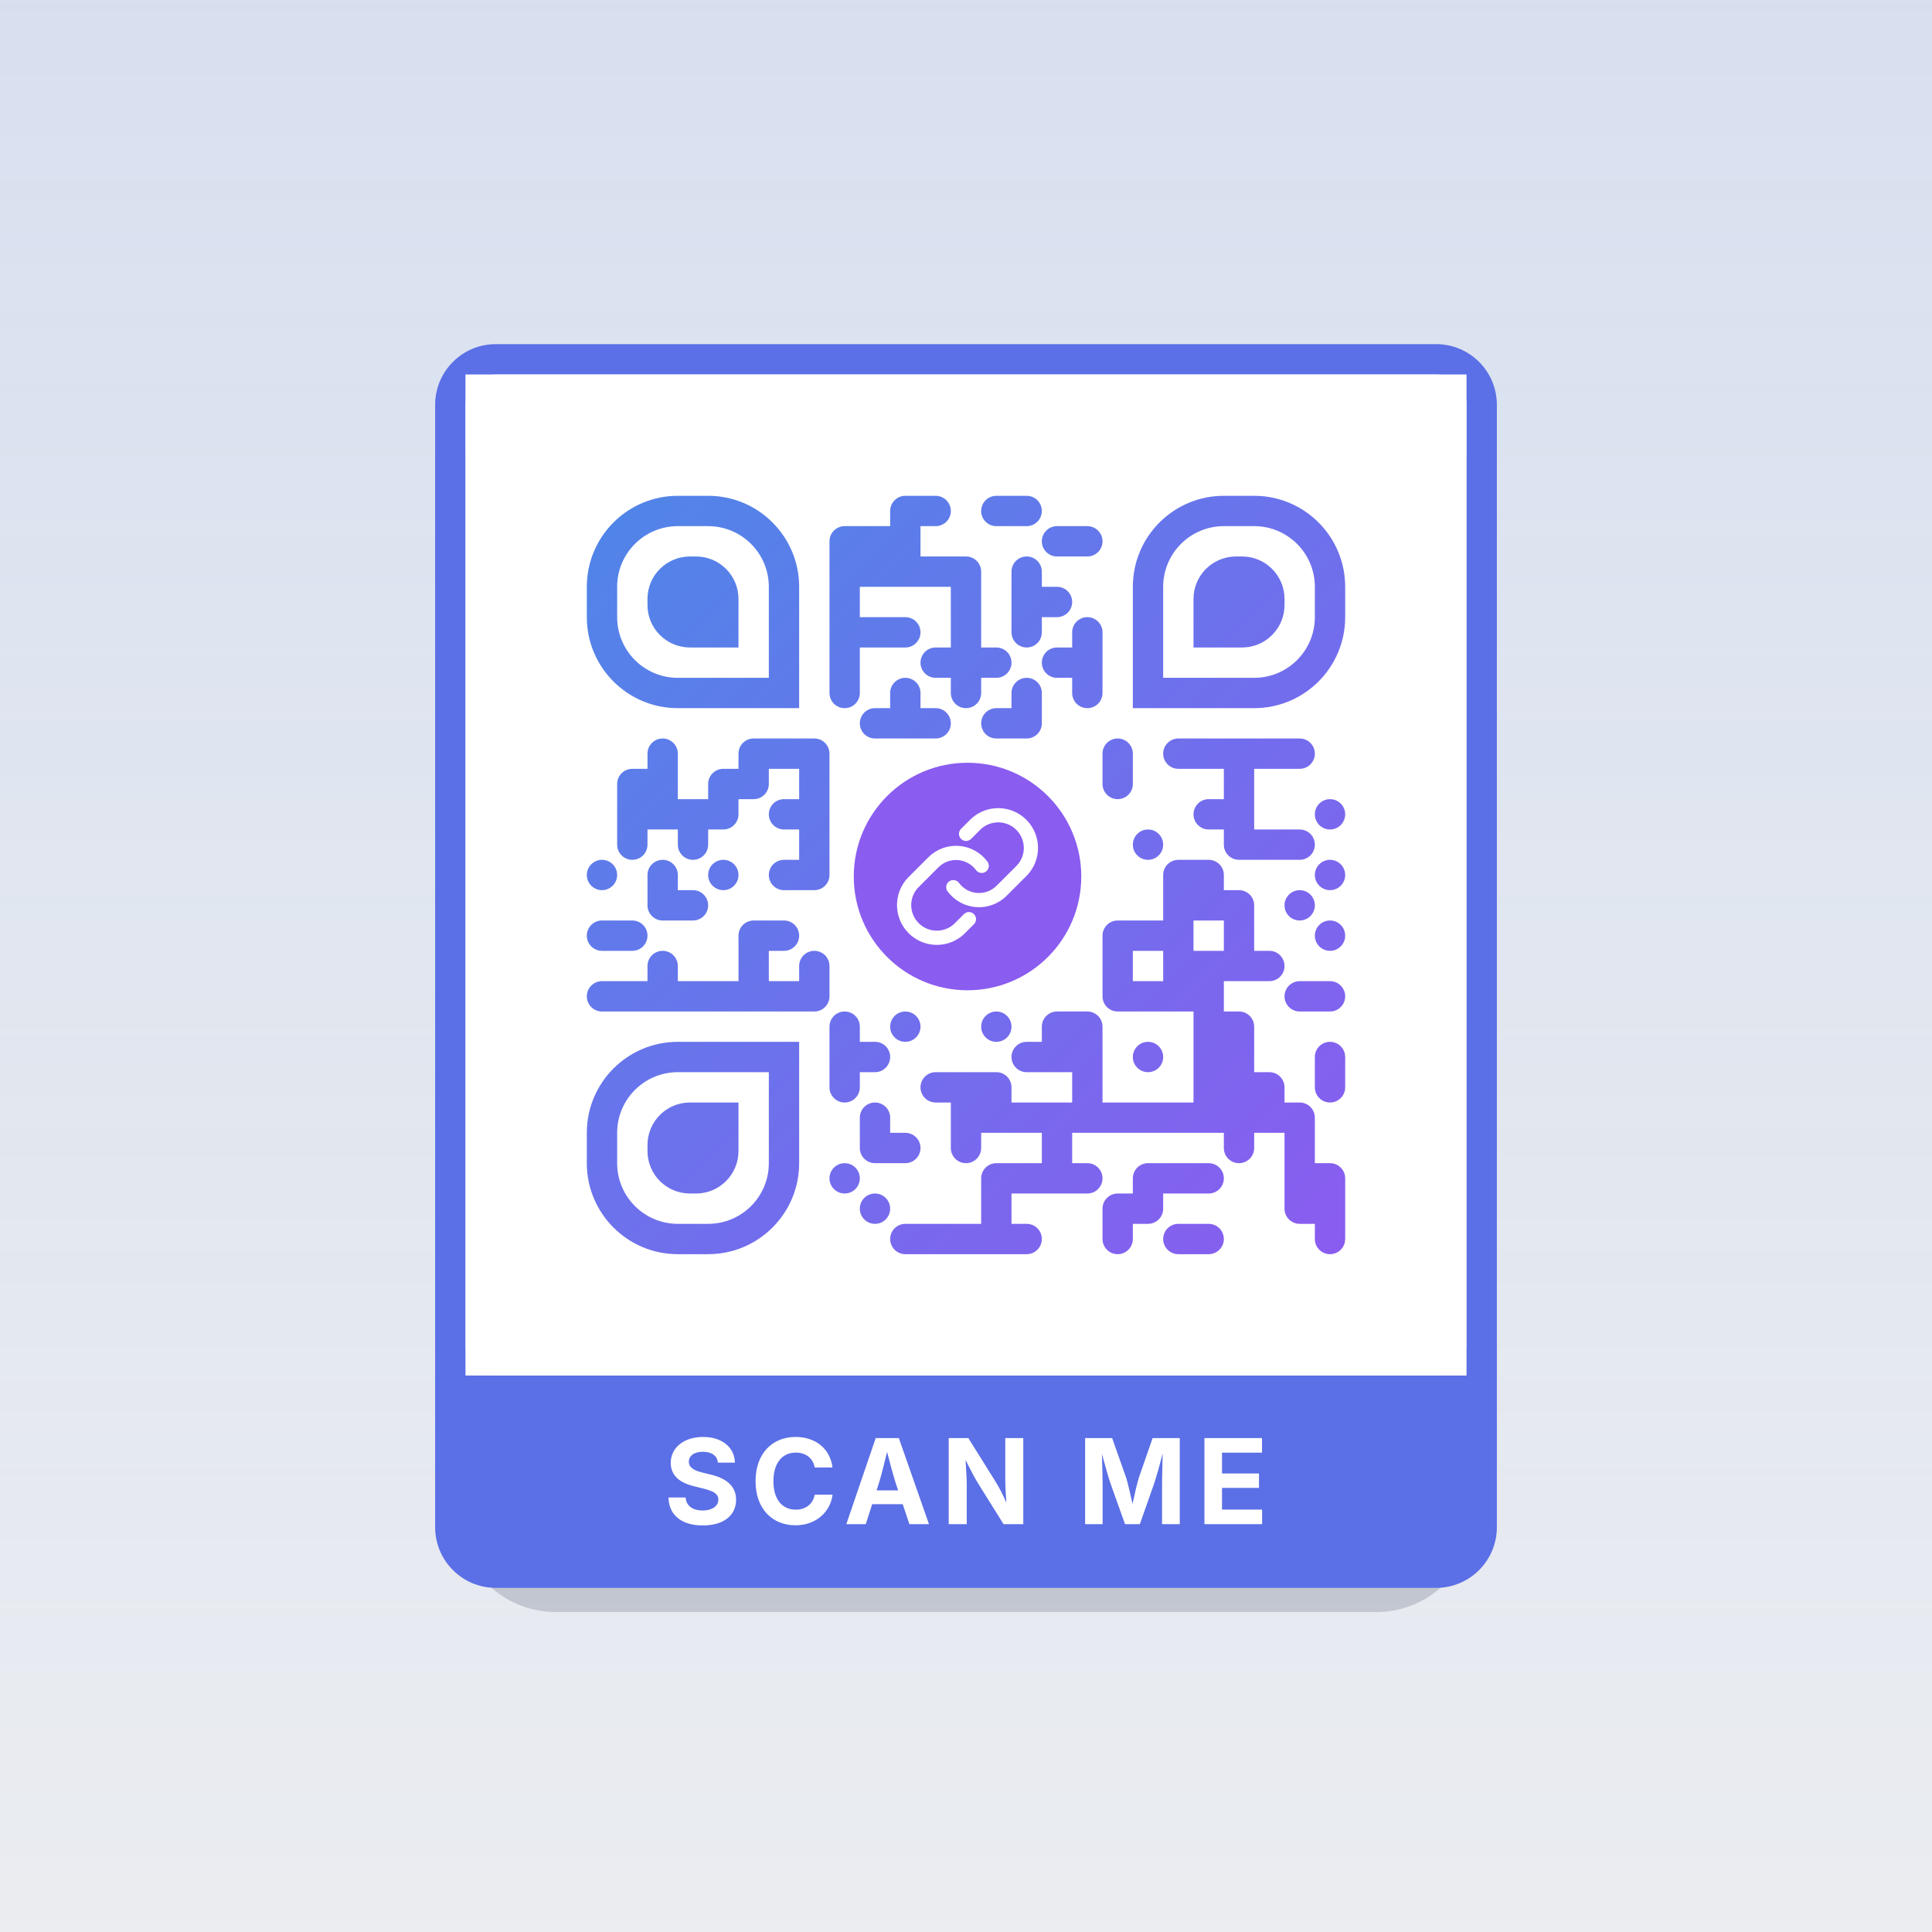
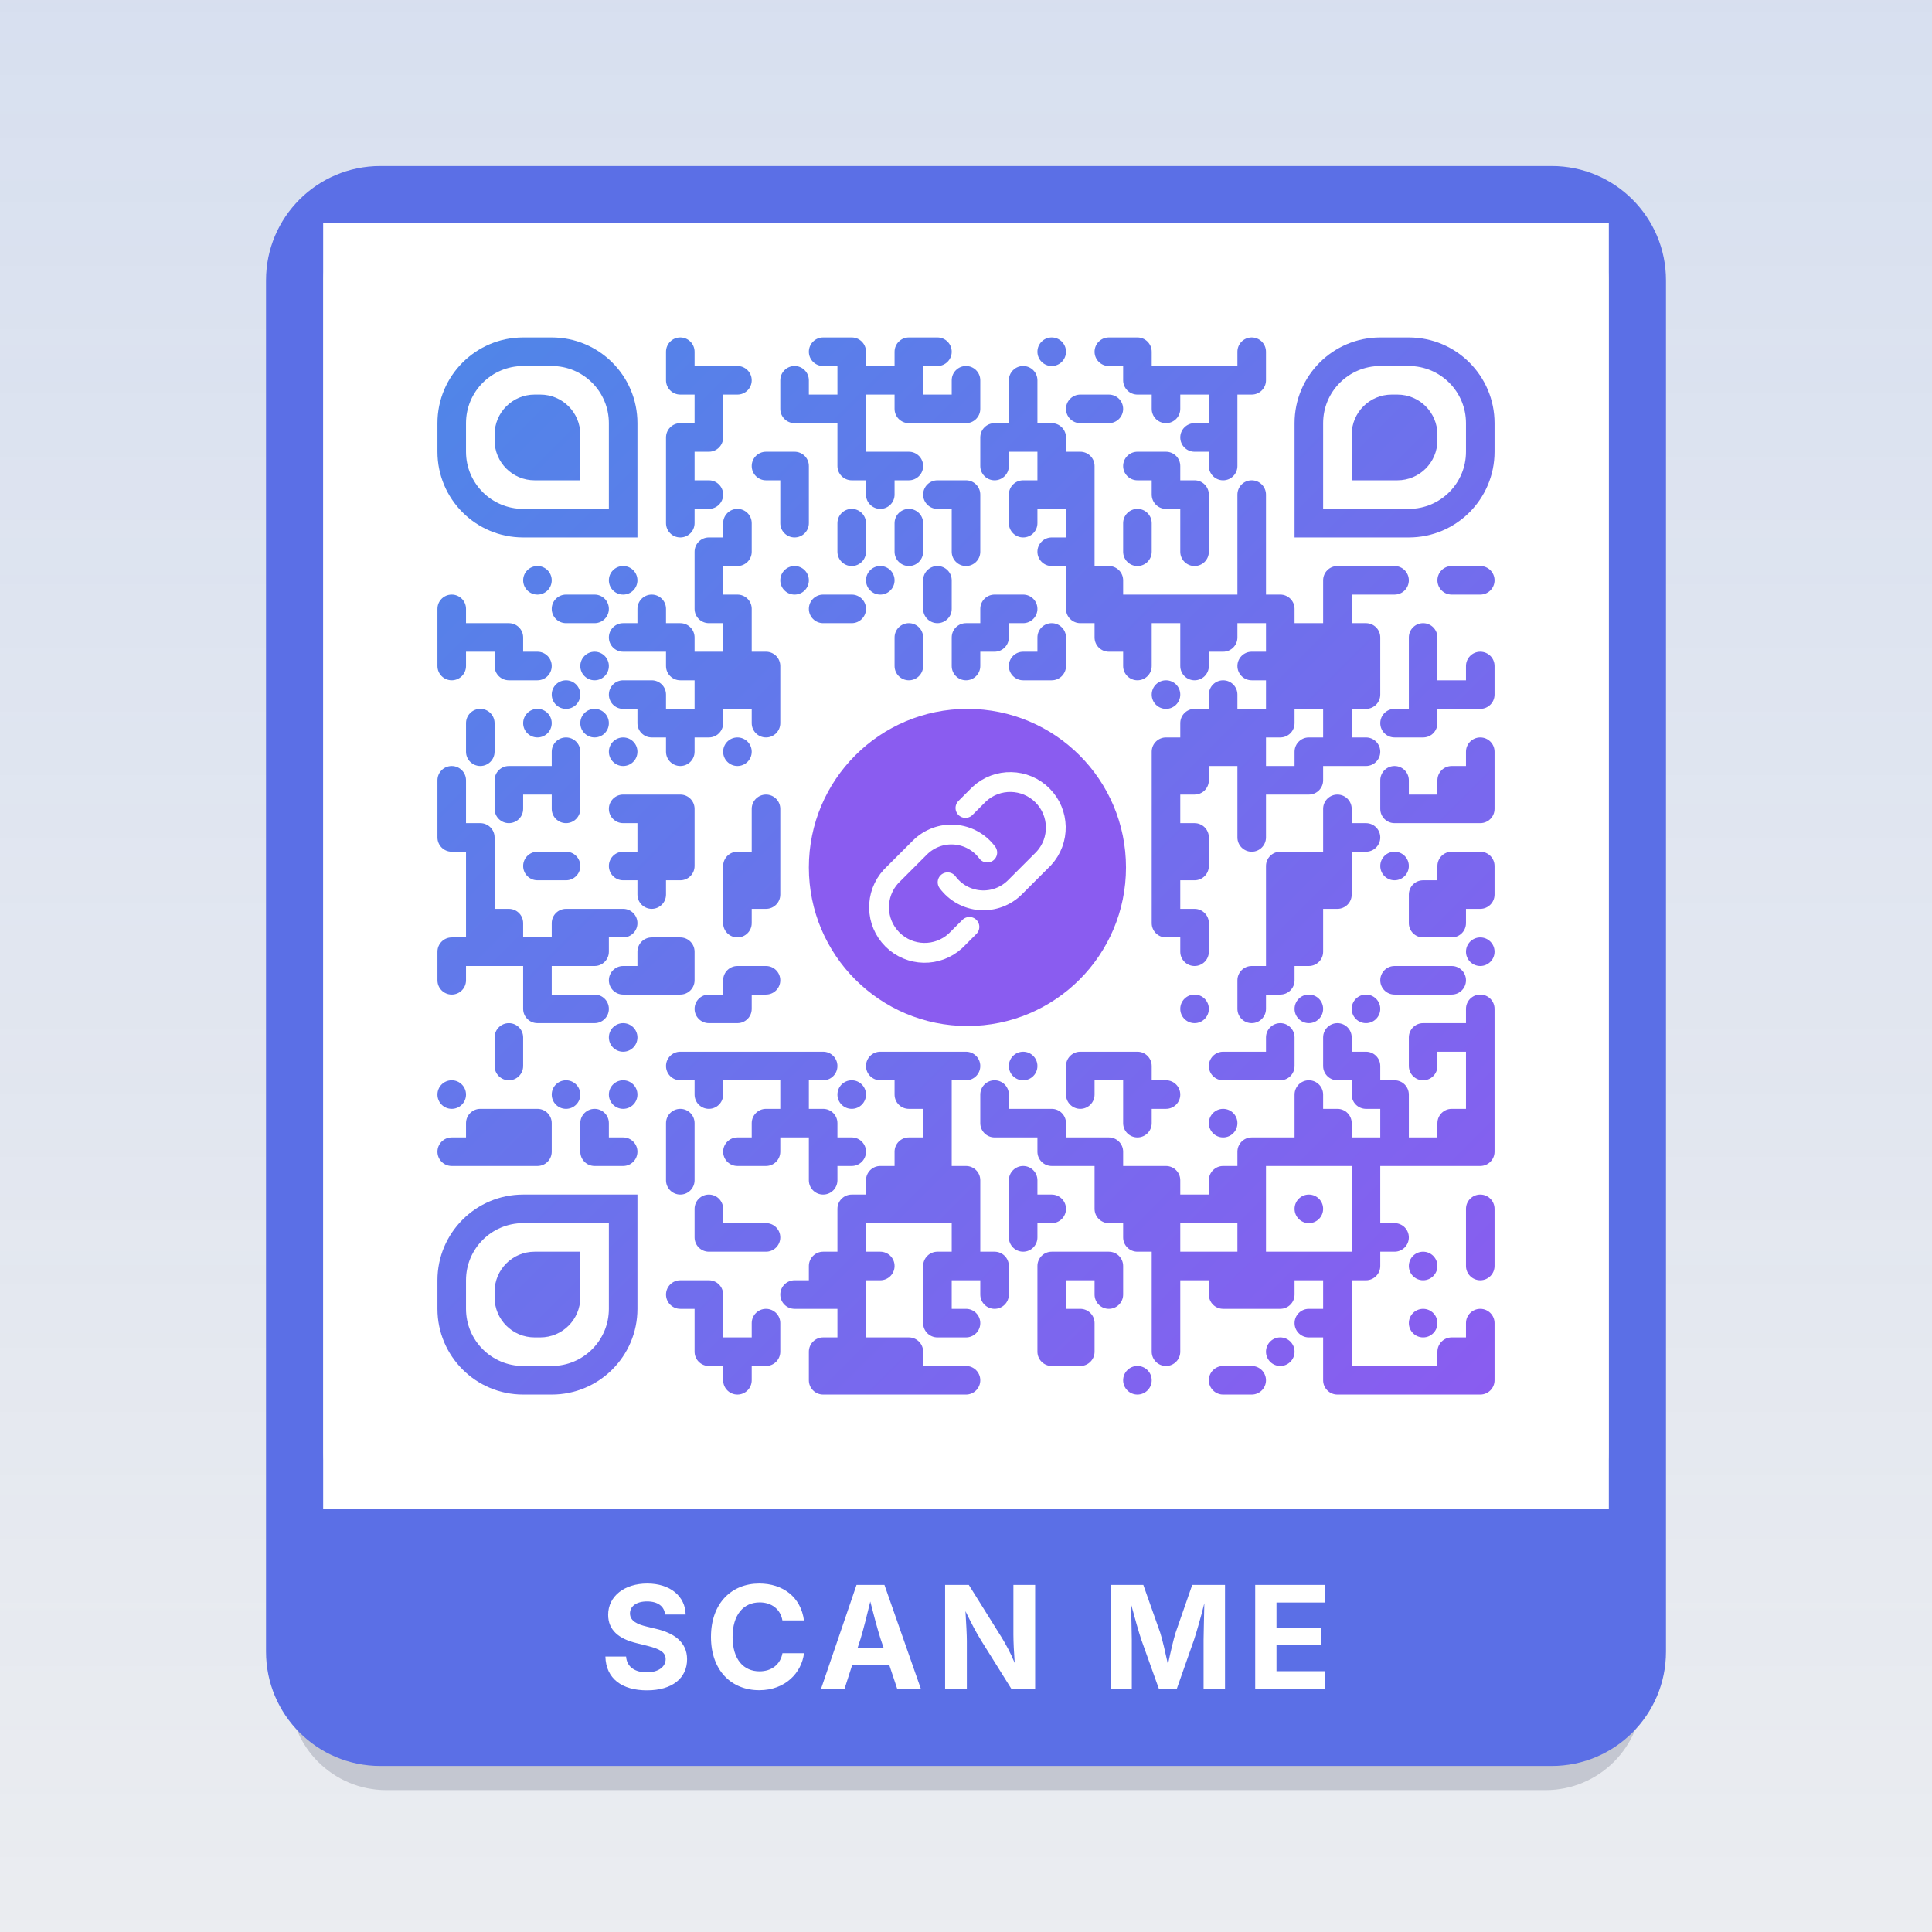
<svg xmlns="http://www.w3.org/2000/svg" width="320" height="320" viewBox="0 0 320 320">
  <defs>
    <linearGradient id="b" x2="0" y2="1">
      <stop stop-color="#5b8def" stop-opacity=".16" />
      <stop offset="1" stop-color="#5b8def" stop-opacity=".04" />
    </linearGradient>
-     <linearGradient id="g" gradientUnits="userSpaceOnUse" x1="50" y1="50" x2="300" y2="300">
+     <linearGradient id="g" gradientUnits="userSpaceOnUse" x1="60" y1="60" x2="430" y2="430">
      <stop stop-color="#4f86e8" />
      <stop offset="1" stop-color="#8a5cf0" />
    </linearGradient>
  </defs>
  <rect width="320" height="320" fill="url(#b)" />
-   <rect x="76" y="65" width="168" height="202" rx="16" fill="#1d2440" opacity=".18" />
-   <svg x="72" y="57" width="176" height="206" viewBox="0 0 350 410">
-     <path d="M20 0h310a20 20 0 0 1 20 20v370a20 20 0 0 1-20 20h-310a20 20 0 0 1-20-20v-370a20 20 0 0 1 20-20zm0 10h310a10 10 0 0 1 10 10v310a10 10 0 0 1-10 10h-310a10 10 0 0 1-10-10v-310a10 10 0 0 1 10-10z" fill="#5b6fe6" fill-rule="evenodd" />
-     <path d="M10 10h330v330h-330z" fill="#ffffff" />
-     <path d="M155 50h5v10h-10v-5a5 5 0 0 1 5-5zm5 0h5a5 5 0 0 1 5 5a5 5 0 0 1-5 5h-5zm25 0h5v10h-5a5 5 0 0 1-5-5a5 5 0 0 1 5-5zm5 0h5a5 5 0 0 1 5 5a5 5 0 0 1-5 5h-5zm-55 10h5v10h-10v-5a5 5 0 0 1 5-5zm5 0h10v10h-10zm10 0h10v10h-10zm55 0h5v10h-5a5 5 0 0 1-5-5a5 5 0 0 1 5-5zm5 0h5a5 5 0 0 1 5 5a5 5 0 0 1-5 5h-5zm-80 10h10v10h-10zm10 0h10v10h-10zm10 0h10v10h-10zm10 0h10v10h-10zm10 0h5a5 5 0 0 1 5 5v5h-10zm25 0a5 5 0 0 1 5 5v5h-10v-5a5 5 0 0 1 5-5zm-65 10h10v10h-10zm40 0h10v10h-10zm20 0h10v10h-10zm10 0h5a5 5 0 0 1 5 5a5 5 0 0 1-5 5h-5zm-70 10h10v10h-10zm10 0h10v10h-10zm10 0h5a5 5 0 0 1 5 5a5 5 0 0 1-5 5h-5zm20 0h10v10h-10zm20 0h10v5a5 5 0 0 1-5 5a5 5 0 0 1-5-5zm25 0a5 5 0 0 1 5 5v5h-10v-5a5 5 0 0 1 5-5zm-85 10h10v10h-10zm35 0h5v10h-5a5 5 0 0 1-5-5a5 5 0 0 1 5-5zm5 0h10v10h-10zm10 0h5a5 5 0 0 1 5 5a5 5 0 0 1-5 5h-5zm25 0h5v10h-5a5 5 0 0 1-5-5a5 5 0 0 1 5-5zm5 0h10v10h-10zm-80 10h10v5a5 5 0 0 1-5 5a5 5 0 0 1-5-5zm25 0a5 5 0 0 1 5 5v5h-10v-5a5 5 0 0 1 5-5zm15 0h10v5a5 5 0 0 1-5 5a5 5 0 0 1-5-5zm25 0a5 5 0 0 1 5 5v5h-10v-5a5 5 0 0 1 5-5zm15 0h10v5a5 5 0 0 1-5 5a5 5 0 0 1-5-5zm-65 10h5v10h-5a5 5 0 0 1-5-5a5 5 0 0 1 5-5zm5 0h10v10h-10zm10 0h5a5 5 0 0 1 5 5a5 5 0 0 1-5 5h-5zm25 0h5v10h-5a5 5 0 0 1-5-5a5 5 0 0 1 5-5zm5 0h10v5a5 5 0 0 1-5 5h-5zm-115 10a5 5 0 0 1 5 5v5h-10v-5a5 5 0 0 1 5-5zm30 0h5v10h-10v-5a5 5 0 0 1 5-5zm5 0h10v10h-10zm10 0h5a5 5 0 0 1 5 5v5h-10zm105 0a5 5 0 0 1 5 5v5h-10v-5a5 5 0 0 1 5-5zm20 0h5v10h-5a5 5 0 0 1-5-5a5 5 0 0 1 5-5zm5 0h10v10h-10zm10 0h10v10h-10zm10 0h10v10h-10zm10 0h5a5 5 0 0 1 5 5a5 5 0 0 1-5 5h-5zm-215 10h5v10h-10v-5a5 5 0 0 1 5-5zm5 0h10v10h-10zm25 0h5v10h-10v-5a5 5 0 0 1 5-5zm5 0h10v5a5 5 0 0 1-5 5h-5zm20 0h10v10h-10zm100 0h10v5a5 5 0 0 1-5 5a5 5 0 0 1-5-5zm40 0h10v10h-10zm-200 10h10v10h-10zm10 0h10v10h-10zm10 0h10v10h-10zm10 0h10v5a5 5 0 0 1-5 5h-5zm25 0h5v10h-5a5 5 0 0 1-5-5a5 5 0 0 1 5-5zm5 0h10v10h-10zm135 0h5v10h-5a5 5 0 0 1-5-5a5 5 0 0 1 5-5zm5 0h10v10h-10zm35 0a5 5 0 0 1 5 5a5 5 0 0 1-5 5a5 5 0 0 1-5-5a5 5 0 0 1 5-5zm-235 10h10v5a5 5 0 0 1-5 5a5 5 0 0 1-5-5zm20 0h10v5a5 5 0 0 1-5 5a5 5 0 0 1-5-5zm40 0h10v10h-10zm115 0a5 5 0 0 1 5 5a5 5 0 0 1-5 5a5 5 0 0 1-5-5a5 5 0 0 1 5-5zm25 0h10v10h-5a5 5 0 0 1-5-5zm10 0h10v10h-10zm10 0h5a5 5 0 0 1 5 5a5 5 0 0 1-5 5h-5zm-225 10a5 5 0 0 1 5 5a5 5 0 0 1-5 5a5 5 0 0 1-5-5a5 5 0 0 1 5-5zm20 0a5 5 0 0 1 5 5v5h-10v-5a5 5 0 0 1 5-5zm20 0a5 5 0 0 1 5 5a5 5 0 0 1-5 5a5 5 0 0 1-5-5a5 5 0 0 1 5-5zm20 0h5v10h-5a5 5 0 0 1-5-5a5 5 0 0 1 5-5zm5 0h10v5a5 5 0 0 1-5 5h-5zm125 0h5v10h-10v-5a5 5 0 0 1 5-5zm5 0h5a5 5 0 0 1 5 5v5h-10zm45 0a5 5 0 0 1 5 5a5 5 0 0 1-5 5a5 5 0 0 1-5-5a5 5 0 0 1 5-5zm-225 10h10v10h-5a5 5 0 0 1-5-5zm10 0h5a5 5 0 0 1 5 5a5 5 0 0 1-5 5h-5zm160 0h10v10h-10zm10 0h10v10h-10zm10 0h5a5 5 0 0 1 5 5v5h-10zm25 0a5 5 0 0 1 5 5a5 5 0 0 1-5 5a5 5 0 0 1-5-5a5 5 0 0 1 5-5zm-230 10h5v10h-5a5 5 0 0 1-5-5a5 5 0 0 1 5-5zm5 0h5a5 5 0 0 1 5 5a5 5 0 0 1-5 5h-5zm45 0h5v10h-10v-5a5 5 0 0 1 5-5zm5 0h5a5 5 0 0 1 5 5a5 5 0 0 1-5 5h-5zm115 0h5v10h-10v-5a5 5 0 0 1 5-5zm5 0h10v10h-10zm10 0h10v10h-10zm20 0h10v10h-10zm35 0a5 5 0 0 1 5 5a5 5 0 0 1-5 5a5 5 0 0 1-5-5a5 5 0 0 1 5-5zm-220 10a5 5 0 0 1 5 5v5h-10v-5a5 5 0 0 1 5-5zm25 0h10v10h-10zm25 0a5 5 0 0 1 5 5v5h-10v-5a5 5 0 0 1 5-5zm95 0h10v10h-10zm20 0h10v10h-10zm10 0h10v10h-10zm10 0h10v10h-10zm10 0h5a5 5 0 0 1 5 5a5 5 0 0 1-5 5h-5zm-215 10h5v10h-5a5 5 0 0 1-5-5a5 5 0 0 1 5-5zm5 0h10v10h-10zm10 0h10v10h-10zm10 0h10v10h-10zm10 0h10v10h-10zm10 0h10v10h-10zm10 0h10v10h-10zm10 0h10v5a5 5 0 0 1-5 5h-5zm100 0h10v10h-5a5 5 0 0 1-5-5zm10 0h10v10h-10zm10 0h10v10h-10zm10 0h10v10h-10zm35 0h5v10h-5a5 5 0 0 1-5-5a5 5 0 0 1 5-5zm5 0h5a5 5 0 0 1 5 5a5 5 0 0 1-5 5h-5zm-155 10a5 5 0 0 1 5 5v5h-10v-5a5 5 0 0 1 5-5zm20 0a5 5 0 0 1 5 5a5 5 0 0 1-5 5a5 5 0 0 1-5-5a5 5 0 0 1 5-5zm30 0a5 5 0 0 1 5 5a5 5 0 0 1-5 5a5 5 0 0 1-5-5a5 5 0 0 1 5-5zm20 0h5v10h-10v-5a5 5 0 0 1 5-5zm5 0h5a5 5 0 0 1 5 5v5h-10zm40 0h10v10h-10zm10 0h5a5 5 0 0 1 5 5v5h-10zm-130 10h10v10h-10zm10 0h5a5 5 0 0 1 5 5a5 5 0 0 1-5 5h-5zm55 0h5v10h-5a5 5 0 0 1-5-5a5 5 0 0 1 5-5zm5 0h10v10h-10zm10 0h10v10h-10zm25 0a5 5 0 0 1 5 5a5 5 0 0 1-5 5a5 5 0 0 1-5-5a5 5 0 0 1 5-5zm15 0h10v10h-10zm10 0h10v10h-10zm35 0a5 5 0 0 1 5 5v5h-10v-5a5 5 0 0 1 5-5zm-165 10h10v5a5 5 0 0 1-5 5a5 5 0 0 1-5-5zm35 0h5v10h-5a5 5 0 0 1-5-5a5 5 0 0 1 5-5zm5 0h10v10h-10zm10 0h5a5 5 0 0 1 5 5v5h-10zm30 0h10v10h-10zm40 0h10v10h-10zm10 0h10v10h-10zm10 0h5a5 5 0 0 1 5 5v5h-10zm20 0h10v5a5 5 0 0 1-5 5a5 5 0 0 1-5-5zm-145 10a5 5 0 0 1 5 5v5h-10v-5a5 5 0 0 1 5-5zm25 0h10v10h-10zm10 0h10v10h-10zm10 0h10v10h-10zm10 0h10v10h-10zm10 0h10v10h-10zm10 0h10v10h-10zm10 0h10v10h-10zm10 0h10v10h-10zm10 0h10v10h-10zm10 0h10v10h-10zm10 0h10v10h-10zm10 0h5a5 5 0 0 1 5 5v5h-10zm-140 10h10v10h-5a5 5 0 0 1-5-5zm10 0h5a5 5 0 0 1 5 5a5 5 0 0 1-5 5h-5zm20 0h10v5a5 5 0 0 1-5 5a5 5 0 0 1-5-5zm30 0h10v10h-10zm60 0h10v5a5 5 0 0 1-5 5a5 5 0 0 1-5-5zm20 0h10v10h-10zm-145 10a5 5 0 0 1 5 5a5 5 0 0 1-5 5a5 5 0 0 1-5-5a5 5 0 0 1 5-5zm50 0h5v10h-10v-5a5 5 0 0 1 5-5zm5 0h10v10h-10zm10 0h10v10h-10zm10 0h5a5 5 0 0 1 5 5a5 5 0 0 1-5 5h-5zm25 0h5v10h-10v-5a5 5 0 0 1 5-5zm5 0h10v10h-10zm10 0h5a5 5 0 0 1 5 5a5 5 0 0 1-5 5h-5zm30 0h10v10h-10zm10 0h5a5 5 0 0 1 5 5v5h-10zm-145 10a5 5 0 0 1 5 5a5 5 0 0 1-5 5a5 5 0 0 1-5-5a5 5 0 0 1 5-5zm35 0h10v10h-10zm45 0h5v10h-10v-5a5 5 0 0 1 5-5zm5 0h10v5a5 5 0 0 1-5 5h-5zm50 0h10v10h-5a5 5 0 0 1-5-5zm10 0h10v10h-10zm-135 10h5v10h-5a5 5 0 0 1-5-5a5 5 0 0 1 5-5zm5 0h10v10h-10zm10 0h10v10h-10zm10 0h10v10h-10zm10 0h5a5 5 0 0 1 5 5a5 5 0 0 1-5 5h-5zm30 0h10v5a5 5 0 0 1-5 5a5 5 0 0 1-5-5zm25 0h5v10h-5a5 5 0 0 1-5-5a5 5 0 0 1 5-5zm5 0h5a5 5 0 0 1 5 5a5 5 0 0 1-5 5h-5zm40 0h10v5a5 5 0 0 1-5 5a5 5 0 0 1-5-5z" fill="url(#g)" />
-     <path d="M80 50h10a30 30 0 0 1 30 30v40h-40a30 30 0 0 1-30-30v-10a30 30 0 0 1 30-30zm0 10h10a20 20 0 0 1 20 20v30h-30a20 20 0 0 1-20-20v-10a20 20 0 0 1 20-20zm180-10h10a30 30 0 0 1 30 30v10a30 30 0 0 1-30 30h-40v-40a30 30 0 0 1 30-30zm0 10h10a20 20 0 0 1 20 20v10a20 20 0 0 1-20 20h-30v-30a20 20 0 0 1 20-20zm-180 170h40v40a30 30 0 0 1-30 30h-10a30 30 0 0 1-30-30v-10a30 30 0 0 1 30-30zm0 10h30v30a20 20 0 0 1-20 20h-10a20 20 0 0 1-20-20v-10a20 20 0 0 1 20-20z" fill="url(#g)" fill-rule="evenodd" />
-     <path d="M84 70h2a14 14 0 0 1 14 14v16h-16a14 14 0 0 1-14-14v-2a14 14 0 0 1 14-14zm180 0h2a14 14 0 0 1 14 14v2a14 14 0 0 1-14 14h-16v-16a14 14 0 0 1 14-14zm-180 180h16v16a14 14 0 0 1-14 14h-2a14 14 0 0 1-14-14v-2a14 14 0 0 1 14-14z" fill="url(#g)" />
-     <circle cx="175.5" cy="175.5" r="37.5" fill="#8a5cf0" />
-     <svg x="147.375" y="147.375" width="56.25" height="56.25" viewBox="0 0 24 24" color="#fff">
+   <rect x="48" y="35.5" width="224" height="261" rx="16" fill="#1d2440" opacity=".18" />
+   <svg x="44" y="27.5" width="232" height="265" viewBox="0 0 490 560">
+     <path d="M40 0h410a40 40 0 0 1 40 40v480a40 40 0 0 1-40 40h-410a40 40 0 0 1-40-40v-480a40 40 0 0 1 40-40zm0 20h410a20 20 0 0 1 20 20v410a20 20 0 0 1-20 20h-410a20 20 0 0 1-20-20v-410a20 20 0 0 1 20-20z" fill="#5b6fe6" fill-rule="evenodd" />
+     <path d="M20 20h450v450h-450z" fill="#ffffff" />
+     <path d="M145 60a5 5 0 0 1 5 5v5h-10v-5a5 5 0 0 1 5-5zm50 0h5v10h-5a5 5 0 0 1-5-5a5 5 0 0 1 5-5zm5 0h5a5 5 0 0 1 5 5v5h-10zm25 0h5v10h-10v-5a5 5 0 0 1 5-5zm5 0h5a5 5 0 0 1 5 5a5 5 0 0 1-5 5h-5zm45 0a5 5 0 0 1 5 5a5 5 0 0 1-5 5a5 5 0 0 1-5-5a5 5 0 0 1 5-5zm20 0h5v10h-5a5 5 0 0 1-5-5a5 5 0 0 1 5-5zm5 0h5a5 5 0 0 1 5 5v5h-10zm45 0a5 5 0 0 1 5 5v5h-10v-5a5 5 0 0 1 5-5zm-205 10h10v10h-5a5 5 0 0 1-5-5zm10 0h10v10h-10zm10 0h5a5 5 0 0 1 5 5a5 5 0 0 1-5 5h-5zm25 0a5 5 0 0 1 5 5v5h-10v-5a5 5 0 0 1 5-5zm15 0h10v10h-10zm10 0h10v10h-10zm10 0h10v10h-10zm25 0a5 5 0 0 1 5 5v5h-10v-5a5 5 0 0 1 5-5zm20 0a5 5 0 0 1 5 5v5h-10v-5a5 5 0 0 1 5-5zm35 0h10v10h-5a5 5 0 0 1-5-5zm10 0h10v10h-10zm10 0h10v10h-10zm10 0h10v10h-10zm10 0h10v5a5 5 0 0 1-5 5h-5zm-190 10h10v10h-10zm30 0h10v10h-5a5 5 0 0 1-5-5zm10 0h10v10h-10zm10 0h10v10h-10zm20 0h10v10h-5a5 5 0 0 1-5-5zm10 0h10v10h-10zm10 0h10v5a5 5 0 0 1-5 5h-5zm20 0h10v10h-10zm25 0h5v10h-5a5 5 0 0 1-5-5a5 5 0 0 1 5-5zm5 0h5a5 5 0 0 1 5 5a5 5 0 0 1-5 5h-5zm20 0h10v5a5 5 0 0 1-5 5a5 5 0 0 1-5-5zm20 0h10v10h-10zm-185 10h5v10h-10v-5a5 5 0 0 1 5-5zm5 0h10v5a5 5 0 0 1-5 5h-5zm50 0h10v10h-10zm55 0h5v10h-10v-5a5 5 0 0 1 5-5zm5 0h10v10h-10zm10 0h5a5 5 0 0 1 5 5v5h-10zm55 0h5v10h-5a5 5 0 0 1-5-5a5 5 0 0 1 5-5zm5 0h10v10h-10zm-190 10h10v10h-10zm35 0h5v10h-5a5 5 0 0 1-5-5a5 5 0 0 1 5-5zm5 0h5a5 5 0 0 1 5 5v5h-10zm20 0h10v10h-5a5 5 0 0 1-5-5zm10 0h10v10h-10zm10 0h5a5 5 0 0 1 5 5a5 5 0 0 1-5 5h-5zm30 0h10v5a5 5 0 0 1-5 5a5 5 0 0 1-5-5zm20 0h10v10h-10zm10 0h5a5 5 0 0 1 5 5v5h-10zm25 0h5v10h-5a5 5 0 0 1-5-5a5 5 0 0 1 5-5zm5 0h5a5 5 0 0 1 5 5v5h-10zm20 0h10v5a5 5 0 0 1-5 5a5 5 0 0 1-5-5zm-190 10h10v10h-10zm10 0h5a5 5 0 0 1 5 5a5 5 0 0 1-5 5h-5zm30 0h10v10h-10zm30 0h10v5a5 5 0 0 1-5 5a5 5 0 0 1-5-5zm25 0h5v10h-5a5 5 0 0 1-5-5a5 5 0 0 1 5-5zm5 0h5a5 5 0 0 1 5 5v5h-10zm25 0h5v10h-10v-5a5 5 0 0 1 5-5zm5 0h10v10h-10zm10 0h10v10h-10zm30 0h10v10h-5a5 5 0 0 1-5-5zm10 0h5a5 5 0 0 1 5 5v5h-10zm25 0a5 5 0 0 1 5 5v5h-10v-5a5 5 0 0 1 5-5zm-205 10h10v5a5 5 0 0 1-5 5a5 5 0 0 1-5-5zm25 0a5 5 0 0 1 5 5v5h-10v-5a5 5 0 0 1 5-5zm15 0h10v5a5 5 0 0 1-5 5a5 5 0 0 1-5-5zm25 0a5 5 0 0 1 5 5v5h-10v-5a5 5 0 0 1 5-5zm20 0a5 5 0 0 1 5 5v5h-10v-5a5 5 0 0 1 5-5zm15 0h10v10h-10zm20 0h10v5a5 5 0 0 1-5 5a5 5 0 0 1-5-5zm20 0h10v10h-10zm25 0a5 5 0 0 1 5 5v5h-10v-5a5 5 0 0 1 5-5zm15 0h10v10h-10zm20 0h10v10h-10zm-185 10h5v10h-10v-5a5 5 0 0 1 5-5zm5 0h10v5a5 5 0 0 1-5 5h-5zm40 0h10v5a5 5 0 0 1-5 5a5 5 0 0 1-5-5zm20 0h10v5a5 5 0 0 1-5 5a5 5 0 0 1-5-5zm20 0h10v5a5 5 0 0 1-5 5a5 5 0 0 1-5-5zm35 0h5v10h-5a5 5 0 0 1-5-5a5 5 0 0 1 5-5zm5 0h10v10h-10zm20 0h10v5a5 5 0 0 1-5 5a5 5 0 0 1-5-5zm20 0h10v5a5 5 0 0 1-5 5a5 5 0 0 1-5-5zm20 0h10v10h-10zm-245 10a5 5 0 0 1 5 5a5 5 0 0 1-5 5a5 5 0 0 1-5-5a5 5 0 0 1 5-5zm30 0a5 5 0 0 1 5 5a5 5 0 0 1-5 5a5 5 0 0 1-5-5a5 5 0 0 1 5-5zm25 0h10v10h-10zm35 0a5 5 0 0 1 5 5a5 5 0 0 1-5 5a5 5 0 0 1-5-5a5 5 0 0 1 5-5zm30 0a5 5 0 0 1 5 5a5 5 0 0 1-5 5a5 5 0 0 1-5-5a5 5 0 0 1 5-5zm20 0a5 5 0 0 1 5 5v5h-10v-5a5 5 0 0 1 5-5zm45 0h10v10h-10zm10 0h5a5 5 0 0 1 5 5v5h-10zm50 0h10v10h-10zm35 0h5v10h-10v-5a5 5 0 0 1 5-5zm5 0h10v10h-10zm10 0h5a5 5 0 0 1 5 5a5 5 0 0 1-5 5h-5zm25 0h5v10h-5a5 5 0 0 1-5-5a5 5 0 0 1 5-5zm5 0h5a5 5 0 0 1 5 5a5 5 0 0 1-5 5h-5zm-355 10a5 5 0 0 1 5 5v5h-10v-5a5 5 0 0 1 5-5zm40 0h5v10h-5a5 5 0 0 1-5-5a5 5 0 0 1 5-5zm5 0h5a5 5 0 0 1 5 5a5 5 0 0 1-5 5h-5zm25 0a5 5 0 0 1 5 5v5h-10v-5a5 5 0 0 1 5-5zm15 0h10v10h-5a5 5 0 0 1-5-5zm10 0h5a5 5 0 0 1 5 5v5h-10zm35 0h5v10h-5a5 5 0 0 1-5-5a5 5 0 0 1 5-5zm5 0h5a5 5 0 0 1 5 5a5 5 0 0 1-5 5h-5zm30 0h10v5a5 5 0 0 1-5 5a5 5 0 0 1-5-5zm25 0h5v10h-10v-5a5 5 0 0 1 5-5zm5 0h5a5 5 0 0 1 5 5a5 5 0 0 1-5 5h-5zm20 0h10v10h-5a5 5 0 0 1-5-5zm10 0h10v10h-10zm10 0h10v10h-10zm10 0h10v10h-10zm10 0h10v10h-10zm10 0h10v10h-10zm10 0h10v10h-10zm10 0h5a5 5 0 0 1 5 5v5h-10zm20 0h10v10h-10zm-310 10h10v10h-10zm10 0h10v10h-10zm10 0h5a5 5 0 0 1 5 5v5h-10zm45 0h5v10h-5a5 5 0 0 1-5-5a5 5 0 0 1 5-5zm5 0h10v10h-10zm10 0h5a5 5 0 0 1 5 5v5h-10zm20 0h10v10h-10zm65 0a5 5 0 0 1 5 5v5h-10v-5a5 5 0 0 1 5-5zm20 0h5v10h-10v-5a5 5 0 0 1 5-5zm5 0h10v5a5 5 0 0 1-5 5h-5zm25 0a5 5 0 0 1 5 5v5h-10v-5a5 5 0 0 1 5-5zm15 0h10v10h-5a5 5 0 0 1-5-5zm10 0h10v10h-10zm20 0h10v10h-10zm10 0h10v5a5 5 0 0 1-5 5h-5zm20 0h10v10h-10zm10 0h10v10h-10zm10 0h10v10h-10zm10 0h5a5 5 0 0 1 5 5v5h-10zm25 0a5 5 0 0 1 5 5v5h-10v-5a5 5 0 0 1 5-5zm-345 10h10v5a5 5 0 0 1-5 5a5 5 0 0 1-5-5zm20 0h10v10h-5a5 5 0 0 1-5-5zm10 0h5a5 5 0 0 1 5 5a5 5 0 0 1-5 5h-5zm25 0a5 5 0 0 1 5 5a5 5 0 0 1-5 5a5 5 0 0 1-5-5a5 5 0 0 1 5-5zm25 0h10v10h-5a5 5 0 0 1-5-5zm10 0h10v10h-10zm10 0h10v10h-10zm10 0h5a5 5 0 0 1 5 5v5h-10zm50 0h10v5a5 5 0 0 1-5 5a5 5 0 0 1-5-5zm20 0h10v5a5 5 0 0 1-5 5a5 5 0 0 1-5-5zm25 0h5v10h-5a5 5 0 0 1-5-5a5 5 0 0 1 5-5zm5 0h10v5a5 5 0 0 1-5 5h-5zm30 0h10v5a5 5 0 0 1-5 5a5 5 0 0 1-5-5zm20 0h10v5a5 5 0 0 1-5 5a5 5 0 0 1-5-5zm25 0h5v10h-5a5 5 0 0 1-5-5a5 5 0 0 1 5-5zm5 0h10v10h-10zm10 0h10v10h-10zm10 0h10v10h-10zm10 0h10v10h-10zm20 0h10v10h-10zm25 0a5 5 0 0 1 5 5v5h-10v-5a5 5 0 0 1 5-5zm-320 10a5 5 0 0 1 5 5a5 5 0 0 1-5 5a5 5 0 0 1-5-5a5 5 0 0 1 5-5zm20 0h5v10h-5a5 5 0 0 1-5-5a5 5 0 0 1 5-5zm5 0h5a5 5 0 0 1 5 5v5h-10zm20 0h10v10h-10zm10 0h10v10h-10zm10 0h10v10h-10zm145 0a5 5 0 0 1 5 5a5 5 0 0 1-5 5a5 5 0 0 1-5-5a5 5 0 0 1 5-5zm20 0a5 5 0 0 1 5 5v5h-10v-5a5 5 0 0 1 5-5zm15 0h10v10h-10zm10 0h10v10h-10zm10 0h10v10h-10zm10 0h10v5a5 5 0 0 1-5 5h-5zm20 0h10v10h-10zm10 0h10v10h-10zm10 0h10v5a5 5 0 0 1-5 5h-5zm-345 10a5 5 0 0 1 5 5v5h-10v-5a5 5 0 0 1 5-5zm20 0a5 5 0 0 1 5 5a5 5 0 0 1-5 5a5 5 0 0 1-5-5a5 5 0 0 1 5-5zm20 0a5 5 0 0 1 5 5a5 5 0 0 1-5 5a5 5 0 0 1-5-5a5 5 0 0 1 5-5zm15 0h10v10h-5a5 5 0 0 1-5-5zm10 0h10v10h-10zm10 0h10v5a5 5 0 0 1-5 5h-5zm20 0h10v5a5 5 0 0 1-5 5a5 5 0 0 1-5-5zm155 0h5v10h-10v-5a5 5 0 0 1 5-5zm5 0h10v10h-10zm10 0h10v10h-10zm10 0h10v5a5 5 0 0 1-5 5h-5zm20 0h10v10h-10zm25 0h5v10h-5a5 5 0 0 1-5-5a5 5 0 0 1 5-5zm5 0h10v5a5 5 0 0 1-5 5h-5zm-330 10h10v5a5 5 0 0 1-5 5a5 5 0 0 1-5-5zm35 0a5 5 0 0 1 5 5v5h-10v-5a5 5 0 0 1 5-5zm20 0a5 5 0 0 1 5 5a5 5 0 0 1-5 5a5 5 0 0 1-5-5a5 5 0 0 1 5-5zm15 0h10v5a5 5 0 0 1-5 5a5 5 0 0 1-5-5zm25 0a5 5 0 0 1 5 5a5 5 0 0 1-5 5a5 5 0 0 1-5-5a5 5 0 0 1 5-5zm150 0h5v10h-10v-5a5 5 0 0 1 5-5zm5 0h10v10h-10zm10 0h10v10h-10zm10 0h10v10h-10zm25 0h5v10h-10v-5a5 5 0 0 1 5-5zm5 0h10v10h-10zm10 0h5a5 5 0 0 1 5 5a5 5 0 0 1-5 5h-5zm45 0a5 5 0 0 1 5 5v5h-10v-5a5 5 0 0 1 5-5zm-360 10a5 5 0 0 1 5 5v5h-10v-5a5 5 0 0 1 5-5zm20 0h5v10h-10v-5a5 5 0 0 1 5-5zm5 0h10v10h-10zm10 0h10v10h-10zm210 0h10v10h-10zm10 0h10v5a5 5 0 0 1-5 5h-5zm20 0h10v10h-10zm10 0h10v10h-10zm10 0h10v5a5 5 0 0 1-5 5h-5zm35 0a5 5 0 0 1 5 5v5h-10v-5a5 5 0 0 1 5-5zm20 0h5v10h-10v-5a5 5 0 0 1 5-5zm5 0h10v10h-10zm-360 10h10v10h-10zm20 0h10v5a5 5 0 0 1-5 5a5 5 0 0 1-5-5zm20 0h10v5a5 5 0 0 1-5 5a5 5 0 0 1-5-5zm25 0h5v10h-5a5 5 0 0 1-5-5a5 5 0 0 1 5-5zm5 0h10v10h-10zm10 0h5a5 5 0 0 1 5 5v5h-10zm35 0a5 5 0 0 1 5 5v5h-10v-5a5 5 0 0 1 5-5zm135 0h10v10h-10zm30 0h10v10h-10zm35 0a5 5 0 0 1 5 5v5h-10v-5a5 5 0 0 1 5-5zm15 0h10v10h-5a5 5 0 0 1-5-5zm10 0h10v10h-10zm10 0h10v10h-10zm10 0h10v5a5 5 0 0 1-5 5h-5zm-360 10h10v10h-5a5 5 0 0 1-5-5zm10 0h5a5 5 0 0 1 5 5v5h-10zm60 0h10v10h-10zm10 0h10v10h-10zm30 0h10v10h-10zm140 0h10v10h-10zm10 0h5a5 5 0 0 1 5 5v5h-10zm20 0h10v5a5 5 0 0 1-5 5a5 5 0 0 1-5-5zm30 0h10v10h-10zm10 0h5a5 5 0 0 1 5 5a5 5 0 0 1-5 5h-5zm-310 10h10v10h-10zm25 0h5v10h-5a5 5 0 0 1-5-5a5 5 0 0 1 5-5zm5 0h5a5 5 0 0 1 5 5a5 5 0 0 1-5 5h-5zm25 0h5v10h-5a5 5 0 0 1-5-5a5 5 0 0 1 5-5zm5 0h10v10h-10zm10 0h10v5a5 5 0 0 1-5 5h-5zm25 0h5v10h-10v-5a5 5 0 0 1 5-5zm5 0h10v10h-10zm140 0h10v10h-10zm10 0h10v5a5 5 0 0 1-5 5h-5zm35 0h5v10h-10v-5a5 5 0 0 1 5-5zm5 0h10v10h-10zm10 0h10v10h-10zm25 0a5 5 0 0 1 5 5a5 5 0 0 1-5 5a5 5 0 0 1-5-5a5 5 0 0 1 5-5zm20 0h5v10h-10v-5a5 5 0 0 1 5-5zm5 0h5a5 5 0 0 1 5 5v5h-10zm-350 10h10v10h-10zm60 0h10v5a5 5 0 0 1-5 5a5 5 0 0 1-5-5zm30 0h10v10h-10zm10 0h10v5a5 5 0 0 1-5 5h-5zm140 0h10v10h-10zm40 0h10v10h-10zm10 0h10v10h-10zm10 0h10v5a5 5 0 0 1-5 5h-5zm35 0h5v10h-10v-5a5 5 0 0 1 5-5zm5 0h10v10h-10zm10 0h10v5a5 5 0 0 1-5 5h-5zm-350 10h10v10h-10zm10 0h5a5 5 0 0 1 5 5v5h-10zm25 0h5v10h-10v-5a5 5 0 0 1 5-5zm5 0h10v10h-10zm10 0h5a5 5 0 0 1 5 5a5 5 0 0 1-5 5h-5zm40 0h10v5a5 5 0 0 1-5 5a5 5 0 0 1-5-5zm150 0h10v10h-5a5 5 0 0 1-5-5zm10 0h5a5 5 0 0 1 5 5v5h-10zm30 0h10v10h-10zm10 0h10v10h-10zm40 0h10v10h-5a5 5 0 0 1-5-5zm10 0h10v5a5 5 0 0 1-5 5h-5zm-345 10h5v10h-10v-5a5 5 0 0 1 5-5zm5 0h10v10h-10zm10 0h10v10h-10zm10 0h10v10h-10zm10 0h10v10h-10zm10 0h10v5a5 5 0 0 1-5 5h-5zm25 0h5v10h-10v-5a5 5 0 0 1 5-5zm5 0h5a5 5 0 0 1 5 5v5h-10zm180 0h10v5a5 5 0 0 1-5 5a5 5 0 0 1-5-5zm30 0h10v10h-10zm10 0h10v5a5 5 0 0 1-5 5h-5zm65 0a5 5 0 0 1 5 5a5 5 0 0 1-5 5a5 5 0 0 1-5-5a5 5 0 0 1 5-5zm-365 10h10v5a5 5 0 0 1-5 5a5 5 0 0 1-5-5zm30 0h10v10h-10zm35 0h5v10h-5a5 5 0 0 1-5-5a5 5 0 0 1 5-5zm5 0h10v10h-10zm10 0h10v5a5 5 0 0 1-5 5h-5zm25 0h5v10h-10v-5a5 5 0 0 1 5-5zm5 0h5a5 5 0 0 1 5 5a5 5 0 0 1-5 5h-5zm175 0h5v10h-10v-5a5 5 0 0 1 5-5zm5 0h10v5a5 5 0 0 1-5 5h-5zm45 0h5v10h-5a5 5 0 0 1-5-5a5 5 0 0 1 5-5zm5 0h10v10h-10zm10 0h5a5 5 0 0 1 5 5a5 5 0 0 1-5 5h-5zm-320 10h10v10h-5a5 5 0 0 1-5-5zm10 0h10v10h-10zm10 0h5a5 5 0 0 1 5 5a5 5 0 0 1-5 5h-5zm45 0h5v10h-5a5 5 0 0 1-5-5a5 5 0 0 1 5-5zm5 0h10v5a5 5 0 0 1-5 5h-5zm165 0a5 5 0 0 1 5 5a5 5 0 0 1-5 5a5 5 0 0 1-5-5a5 5 0 0 1 5-5zm15 0h10v5a5 5 0 0 1-5 5a5 5 0 0 1-5-5zm25 0a5 5 0 0 1 5 5a5 5 0 0 1-5 5a5 5 0 0 1-5-5a5 5 0 0 1 5-5zm20 0a5 5 0 0 1 5 5a5 5 0 0 1-5 5a5 5 0 0 1-5-5a5 5 0 0 1 5-5zm40 0a5 5 0 0 1 5 5v5h-10v-5a5 5 0 0 1 5-5zm-340 10a5 5 0 0 1 5 5v5h-10v-5a5 5 0 0 1 5-5zm40 0a5 5 0 0 1 5 5a5 5 0 0 1-5 5a5 5 0 0 1-5-5a5 5 0 0 1 5-5zm230 0a5 5 0 0 1 5 5v5h-10v-5a5 5 0 0 1 5-5zm20 0a5 5 0 0 1 5 5v5h-10v-5a5 5 0 0 1 5-5zm30 0h5v10h-10v-5a5 5 0 0 1 5-5zm5 0h10v10h-10zm10 0h10v10h-10zm-340 10h10v5a5 5 0 0 1-5 5a5 5 0 0 1-5-5zm65 0h5v10h-5a5 5 0 0 1-5-5a5 5 0 0 1 5-5zm5 0h10v10h-10zm10 0h10v10h-10zm10 0h10v10h-10zm10 0h10v10h-10zm10 0h5a5 5 0 0 1 5 5a5 5 0 0 1-5 5h-5zm25 0h5v10h-5a5 5 0 0 1-5-5a5 5 0 0 1 5-5zm5 0h10v10h-10zm10 0h10v10h-10zm10 0h5a5 5 0 0 1 5 5a5 5 0 0 1-5 5h-5zm25 0a5 5 0 0 1 5 5a5 5 0 0 1-5 5a5 5 0 0 1-5-5a5 5 0 0 1 5-5zm20 0h5v10h-10v-5a5 5 0 0 1 5-5zm5 0h10v10h-10zm10 0h5a5 5 0 0 1 5 5v5h-10zm35 0h5v10h-5a5 5 0 0 1-5-5a5 5 0 0 1 5-5zm5 0h10v10h-10zm10 0h10v5a5 5 0 0 1-5 5h-5zm20 0h10v10h-5a5 5 0 0 1-5-5zm10 0h5a5 5 0 0 1 5 5v5h-10zm20 0h10v5a5 5 0 0 1-5 5a5 5 0 0 1-5-5zm20 0h10v10h-10zm-355 10a5 5 0 0 1 5 5a5 5 0 0 1-5 5a5 5 0 0 1-5-5a5 5 0 0 1 5-5zm40 0a5 5 0 0 1 5 5a5 5 0 0 1-5 5a5 5 0 0 1-5-5a5 5 0 0 1 5-5zm20 0a5 5 0 0 1 5 5a5 5 0 0 1-5 5a5 5 0 0 1-5-5a5 5 0 0 1 5-5zm25 0h10v5a5 5 0 0 1-5 5a5 5 0 0 1-5-5zm30 0h10v10h-10zm25 0a5 5 0 0 1 5 5a5 5 0 0 1-5 5a5 5 0 0 1-5-5a5 5 0 0 1 5-5zm15 0h10v10h-5a5 5 0 0 1-5-5zm10 0h10v10h-10zm25 0a5 5 0 0 1 5 5v5h-10v-5a5 5 0 0 1 5-5zm25 0h10v5a5 5 0 0 1-5 5a5 5 0 0 1-5-5zm20 0h10v10h-10zm10 0h5a5 5 0 0 1 5 5a5 5 0 0 1-5 5h-5zm55 0a5 5 0 0 1 5 5v5h-10v-5a5 5 0 0 1 5-5zm15 0h10v10h-5a5 5 0 0 1-5-5zm10 0h5a5 5 0 0 1 5 5v5h-10zm30 0h10v10h-10zm-345 10h5v10h-10v-5a5 5 0 0 1 5-5zm5 0h10v10h-10zm10 0h5a5 5 0 0 1 5 5v5h-10zm25 0a5 5 0 0 1 5 5v5h-10v-5a5 5 0 0 1 5-5zm30 0a5 5 0 0 1 5 5v5h-10v-5a5 5 0 0 1 5-5zm30 0h5v10h-10v-5a5 5 0 0 1 5-5zm5 0h10v10h-10zm10 0h5a5 5 0 0 1 5 5v5h-10zm40 0h10v10h-10zm20 0h10v10h-5a5 5 0 0 1-5-5zm10 0h10v10h-10zm10 0h5a5 5 0 0 1 5 5v5h-10zm30 0h10v5a5 5 0 0 1-5 5a5 5 0 0 1-5-5zm35 0a5 5 0 0 1 5 5a5 5 0 0 1-5 5a5 5 0 0 1-5-5a5 5 0 0 1 5-5zm25 0h10v10h-10zm10 0h5a5 5 0 0 1 5 5v5h-10zm20 0h10v10h-10zm25 0h5v10h-10v-5a5 5 0 0 1 5-5zm5 0h10v10h-10zm-355 10h5v10h-5a5 5 0 0 1-5-5a5 5 0 0 1 5-5zm5 0h10v10h-10zm10 0h10v10h-10zm10 0h10v5a5 5 0 0 1-5 5h-5zm20 0h10v10h-5a5 5 0 0 1-5-5zm10 0h5a5 5 0 0 1 5 5a5 5 0 0 1-5 5h-5zm20 0h10v10h-10zm25 0h5v10h-5a5 5 0 0 1-5-5a5 5 0 0 1 5-5zm5 0h10v5a5 5 0 0 1-5 5h-5zm20 0h10v10h-10zm10 0h5a5 5 0 0 1 5 5a5 5 0 0 1-5 5h-5zm25 0h5v10h-10v-5a5 5 0 0 1 5-5zm5 0h10v10h-10zm40 0h10v10h-5a5 5 0 0 1-5-5zm10 0h10v10h-10zm10 0h5a5 5 0 0 1 5 5v5h-10zm55 0h5v10h-10v-5a5 5 0 0 1 5-5zm5 0h10v10h-10zm10 0h10v10h-10zm10 0h10v10h-10zm10 0h10v10h-10zm10 0h10v10h-10zm10 0h10v10h-10zm10 0h10v10h-10zm10 0h10v5a5 5 0 0 1-5 5h-5zm-280 10h10v5a5 5 0 0 1-5 5a5 5 0 0 1-5-5zm50 0h10v5a5 5 0 0 1-5 5a5 5 0 0 1-5-5zm25 0h5v10h-10v-5a5 5 0 0 1 5-5zm5 0h10v10h-10zm10 0h10v10h-10zm10 0h5a5 5 0 0 1 5 5v5h-10zm25 0a5 5 0 0 1 5 5v5h-10v-5a5 5 0 0 1 5-5zm25 0h10v10h-10zm10 0h10v10h-10zm10 0h5a5 5 0 0 1 5 5v5h-10zm25 0h5v10h-10v-5a5 5 0 0 1 5-5zm5 0h10v10h-10zm40 0h10v10h-10zm-225 10a5 5 0 0 1 5 5v5h-10v-5a5 5 0 0 1 5-5zm50 0h5v10h-10v-5a5 5 0 0 1 5-5zm5 0h10v10h-10zm10 0h10v10h-10zm10 0h10v10h-10zm10 0h10v10h-10zm20 0h10v10h-10zm10 0h5a5 5 0 0 1 5 5a5 5 0 0 1-5 5h-5zm20 0h10v10h-5a5 5 0 0 1-5-5zm10 0h10v10h-10zm10 0h10v10h-10zm10 0h10v10h-10zm10 0h10v10h-10zm10 0h10v10h-10zm25 0a5 5 0 0 1 5 5a5 5 0 0 1-5 5a5 5 0 0 1-5-5a5 5 0 0 1 5-5zm15 0h10v10h-10zm45 0a5 5 0 0 1 5 5v5h-10v-5a5 5 0 0 1 5-5zm-275 10h10v10h-5a5 5 0 0 1-5-5zm10 0h10v10h-10zm10 0h5a5 5 0 0 1 5 5a5 5 0 0 1-5 5h-5zm30 0h10v10h-10zm40 0h10v10h-10zm20 0h10v5a5 5 0 0 1-5 5a5 5 0 0 1-5-5zm40 0h10v10h-5a5 5 0 0 1-5-5zm10 0h10v10h-10zm30 0h10v10h-10zm40 0h10v10h-10zm10 0h5a5 5 0 0 1 5 5a5 5 0 0 1-5 5h-5zm30 0h10v10h-10zm-225 10h5v10h-10v-5a5 5 0 0 1 5-5zm5 0h10v10h-10zm10 0h5a5 5 0 0 1 5 5a5 5 0 0 1-5 5h-5zm25 0h5v10h-10v-5a5 5 0 0 1 5-5zm5 0h10v10h-10zm10 0h5a5 5 0 0 1 5 5v5h-10zm25 0h5v10h-10v-5a5 5 0 0 1 5-5zm5 0h10v10h-10zm10 0h5a5 5 0 0 1 5 5v5h-10zm20 0h10v10h-10zm10 0h10v10h-10zm10 0h10v10h-10zm10 0h10v10h-10zm10 0h10v10h-10zm10 0h10v10h-10zm10 0h10v10h-10zm10 0h10v5a5 5 0 0 1-5 5h-5zm25 0a5 5 0 0 1 5 5a5 5 0 0 1-5 5a5 5 0 0 1-5-5a5 5 0 0 1 5-5zm15 0h10v5a5 5 0 0 1-5 5a5 5 0 0 1-5-5zm-275 10h5v10h-5a5 5 0 0 1-5-5a5 5 0 0 1 5-5zm5 0h5a5 5 0 0 1 5 5v5h-10zm35 0h5v10h-5a5 5 0 0 1-5-5a5 5 0 0 1 5-5zm5 0h10v10h-10zm10 0h10v10h-10zm30 0h10v10h-10zm20 0h10v5a5 5 0 0 1-5 5a5 5 0 0 1-5-5zm20 0h10v10h-10zm20 0h10v5a5 5 0 0 1-5 5a5 5 0 0 1-5-5zm20 0h10v10h-10zm20 0h10v10h-5a5 5 0 0 1-5-5zm10 0h10v10h-10zm10 0h10v5a5 5 0 0 1-5 5h-5zm20 0h10v10h-10zm-220 10h10v10h-10zm25 0a5 5 0 0 1 5 5v5h-10v-5a5 5 0 0 1 5-5zm25 0h10v10h-10zm30 0h10v10h-5a5 5 0 0 1-5-5zm10 0h5a5 5 0 0 1 5 5a5 5 0 0 1-5 5h-5zm30 0h10v10h-10zm10 0h5a5 5 0 0 1 5 5v5h-10zm30 0h10v10h-10zm55 0h5v10h-5a5 5 0 0 1-5-5a5 5 0 0 1 5-5zm5 0h10v10h-10zm35 0a5 5 0 0 1 5 5a5 5 0 0 1-5 5a5 5 0 0 1-5-5a5 5 0 0 1 5-5zm20 0a5 5 0 0 1 5 5v5h-10v-5a5 5 0 0 1 5-5zm-275 10h10v10h-5a5 5 0 0 1-5-5zm10 0h10v10h-10zm10 0h10v5a5 5 0 0 1-5 5h-5zm25 0h5v10h-10v-5a5 5 0 0 1 5-5zm5 0h10v10h-10zm10 0h10v10h-10zm10 0h5a5 5 0 0 1 5 5v5h-10zm50 0h10v10h-5a5 5 0 0 1-5-5zm10 0h10v5a5 5 0 0 1-5 5h-5zm30 0h10v5a5 5 0 0 1-5 5a5 5 0 0 1-5-5zm45 0a5 5 0 0 1 5 5a5 5 0 0 1-5 5a5 5 0 0 1-5-5a5 5 0 0 1 5-5zm15 0h10v10h-10zm45 0h5v10h-10v-5a5 5 0 0 1 5-5zm5 0h10v10h-10zm-260 10h10v5a5 5 0 0 1-5 5a5 5 0 0 1-5-5zm30 0h10v10h-5a5 5 0 0 1-5-5zm10 0h10v10h-10zm10 0h10v10h-10zm10 0h10v10h-10zm10 0h10v10h-10zm10 0h5a5 5 0 0 1 5 5a5 5 0 0 1-5 5h-5zm65 0a5 5 0 0 1 5 5a5 5 0 0 1-5 5a5 5 0 0 1-5-5a5 5 0 0 1 5-5zm30 0h5v10h-5a5 5 0 0 1-5-5a5 5 0 0 1 5-5zm5 0h5a5 5 0 0 1 5 5a5 5 0 0 1-5 5h-5zm30 0h10v10h-5a5 5 0 0 1-5-5zm10 0h10v10h-10zm10 0h10v10h-10zm10 0h10v10h-10zm10 0h10v10h-10zm10 0h10v5a5 5 0 0 1-5 5h-5z" fill="url(#g)" />
+     <path d="M90 60h10a30 30 0 0 1 30 30v40h-40a30 30 0 0 1-30-30v-10a30 30 0 0 1 30-30zm0 10h10a20 20 0 0 1 20 20v30h-30a20 20 0 0 1-20-20v-10a20 20 0 0 1 20-20zm300-10h10a30 30 0 0 1 30 30v10a30 30 0 0 1-30 30h-40v-40a30 30 0 0 1 30-30zm0 10h10a20 20 0 0 1 20 20v10a20 20 0 0 1-20 20h-30v-30a20 20 0 0 1 20-20zm-300 290h40v40a30 30 0 0 1-30 30h-10a30 30 0 0 1-30-30v-10a30 30 0 0 1 30-30zm0 10h30v30a20 20 0 0 1-20 20h-10a20 20 0 0 1-20-20v-10a20 20 0 0 1 20-20z" fill="url(#g)" fill-rule="evenodd" />
+     <path d="M94 80h2a14 14 0 0 1 14 14v16h-16a14 14 0 0 1-14-14v-2a14 14 0 0 1 14-14zm300 0h2a14 14 0 0 1 14 14v2a14 14 0 0 1-14 14h-16v-16a14 14 0 0 1 14-14zm-300 300h16v16a14 14 0 0 1-14 14h-2a14 14 0 0 1-14-14v-2a14 14 0 0 1 14-14z" fill="url(#g)" />
+     <circle cx="245.5" cy="245.5" r="55.5" fill="#8a5cf0" />
+     <svg x="203.875" y="203.875" width="83.25" height="83.25" viewBox="0 0 24 24" color="#fff">
      <g fill="none" stroke="currentColor" stroke-width="2" stroke-linecap="round" stroke-linejoin="round">
        <path d="M10 13.5a4.5 4.5 0 0 0 6.8.5l2.9-2.9a4.6 4.6 0 0 0-6.5-6.5l-1.4 1.4" />
        <path d="M14 10.5a4.5 4.5 0 0 0-6.8-.5l-2.9 2.9a4.6 4.6 0 0 0 6.5 6.5l1.4-1.4" />
      </g>
    </svg>
-     <text x="175" y="389" font-family="system-ui, -apple-system, 'Segoe UI', sans-serif" font-size="39" font-weight="700" text-anchor="middle" fill="#ffffff" letter-spacing="3">SCAN ME</text>
+     <text x="245" y="533" font-family="system-ui, -apple-system, 'Segoe UI', sans-serif" font-size="50" font-weight="700" text-anchor="middle" fill="#ffffff" letter-spacing="4">SCAN ME</text>
  </svg>
</svg>
